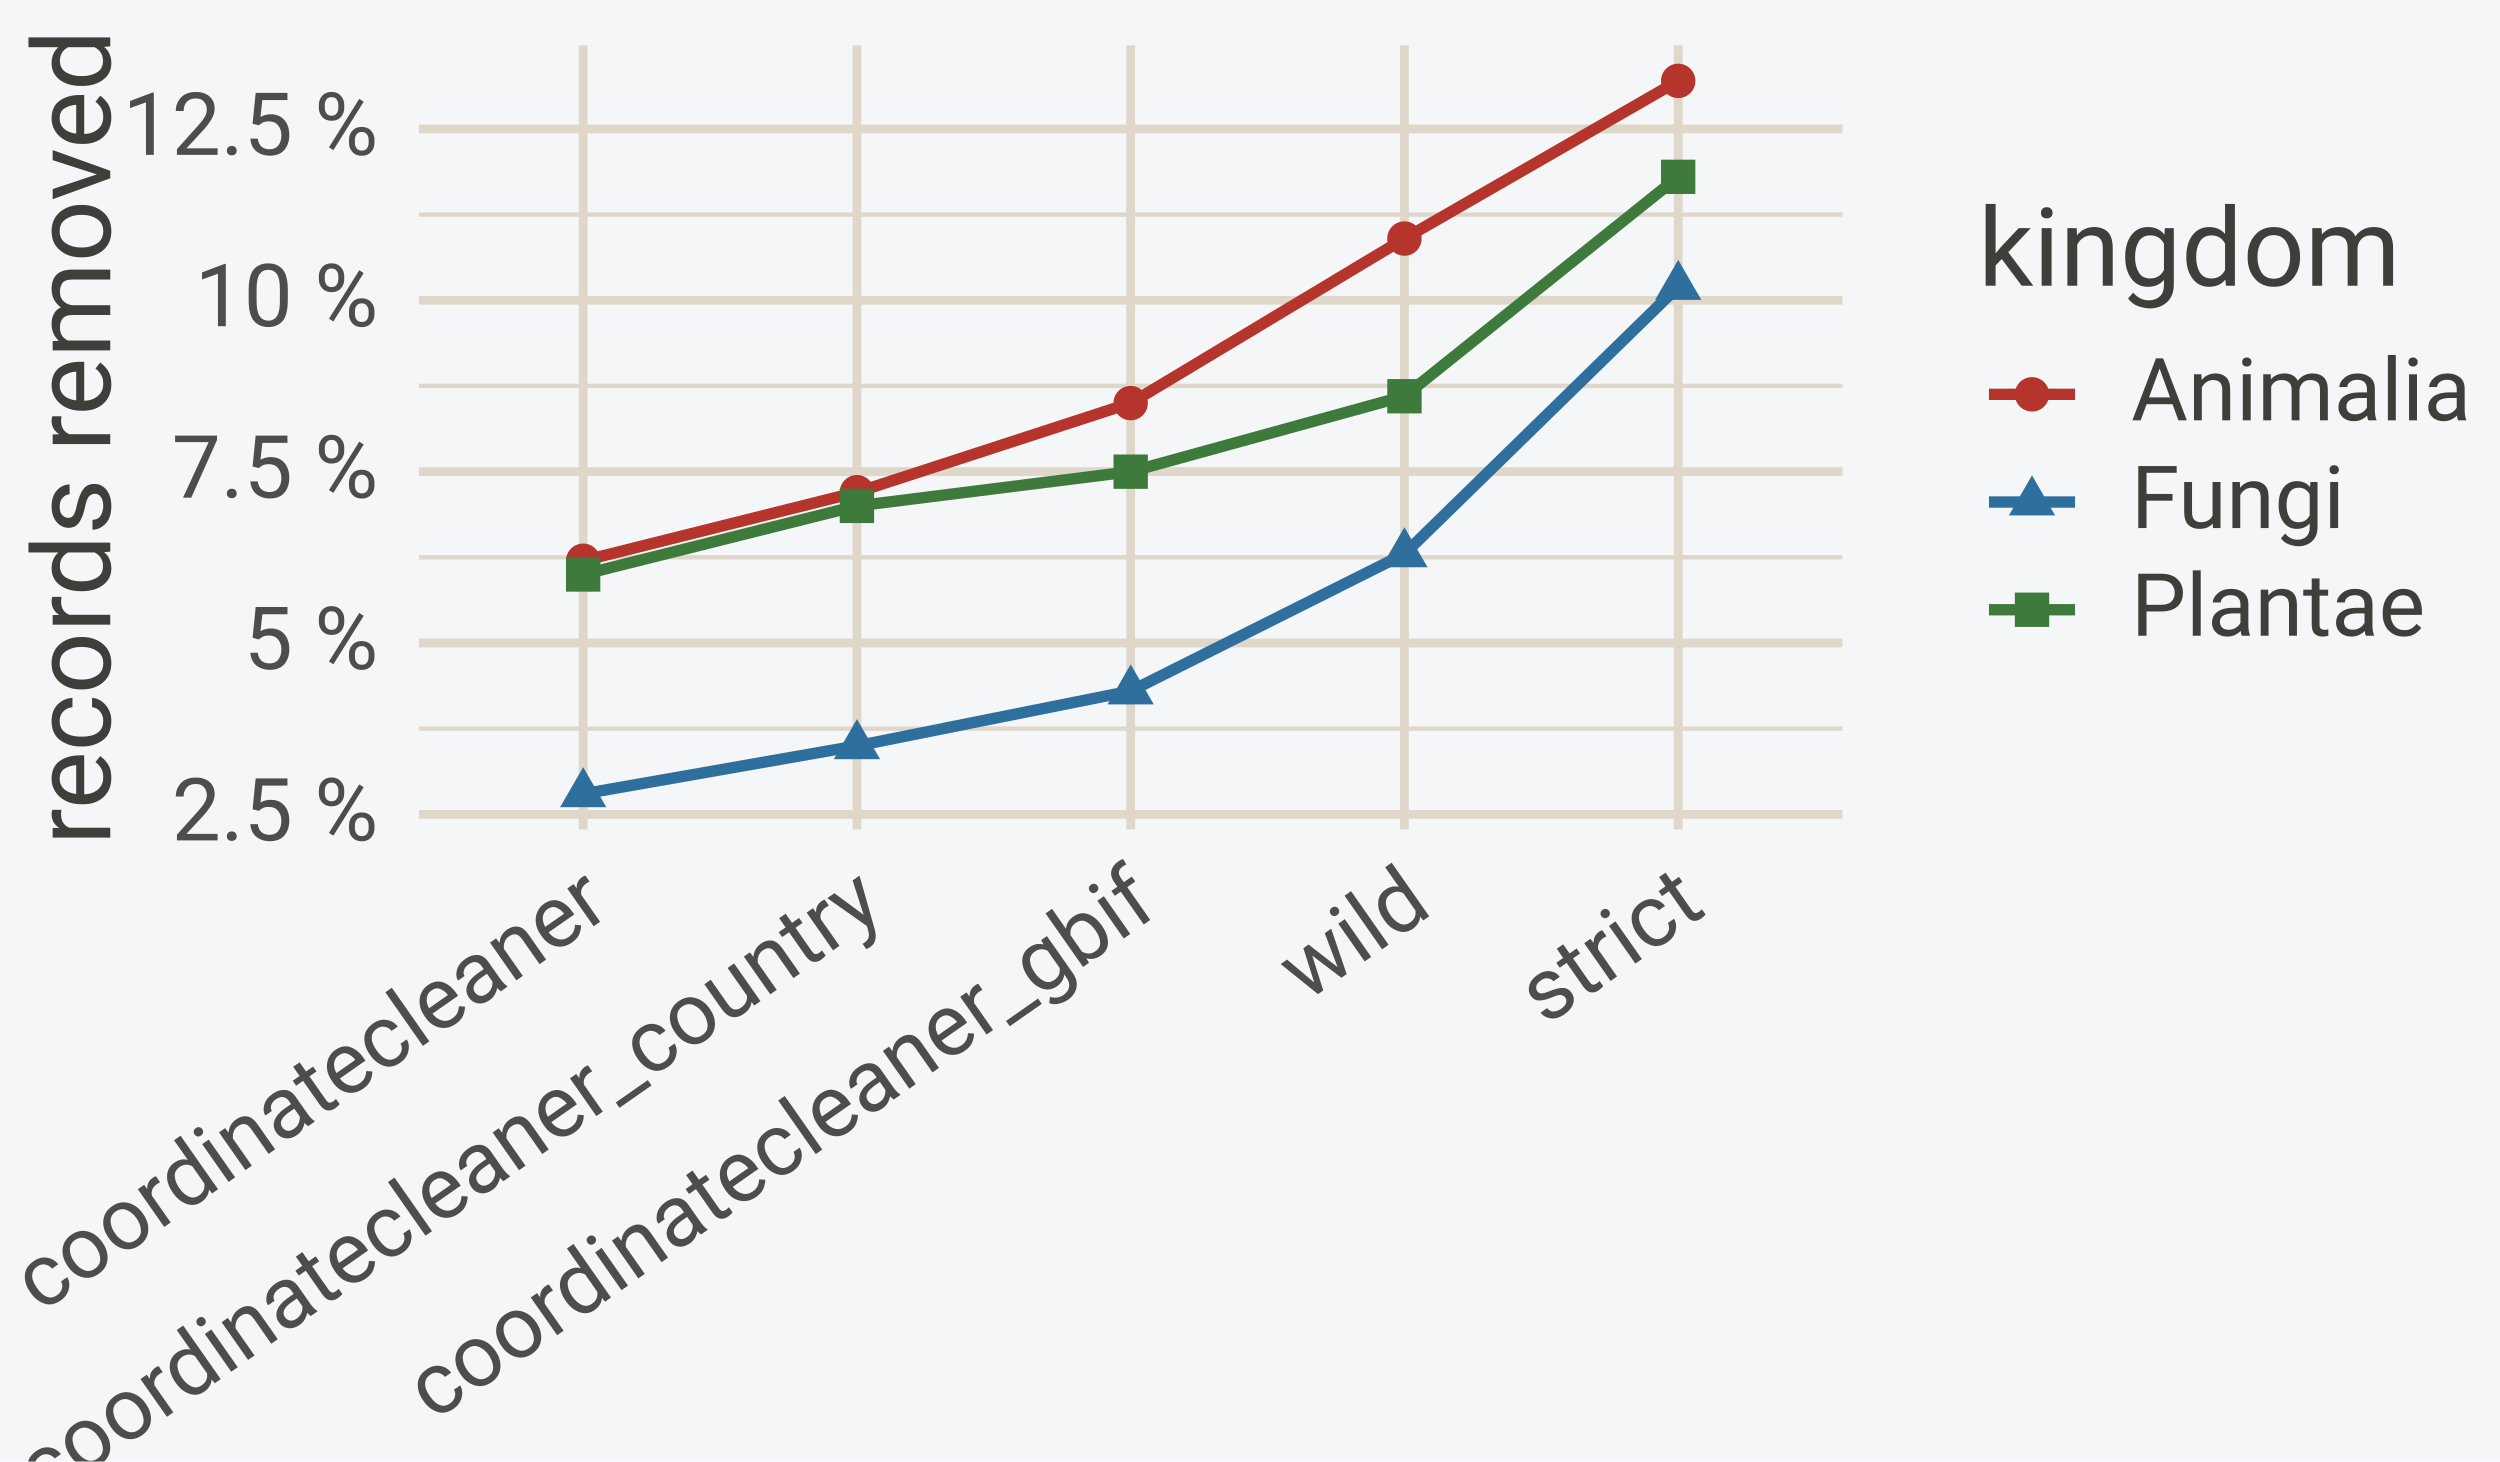
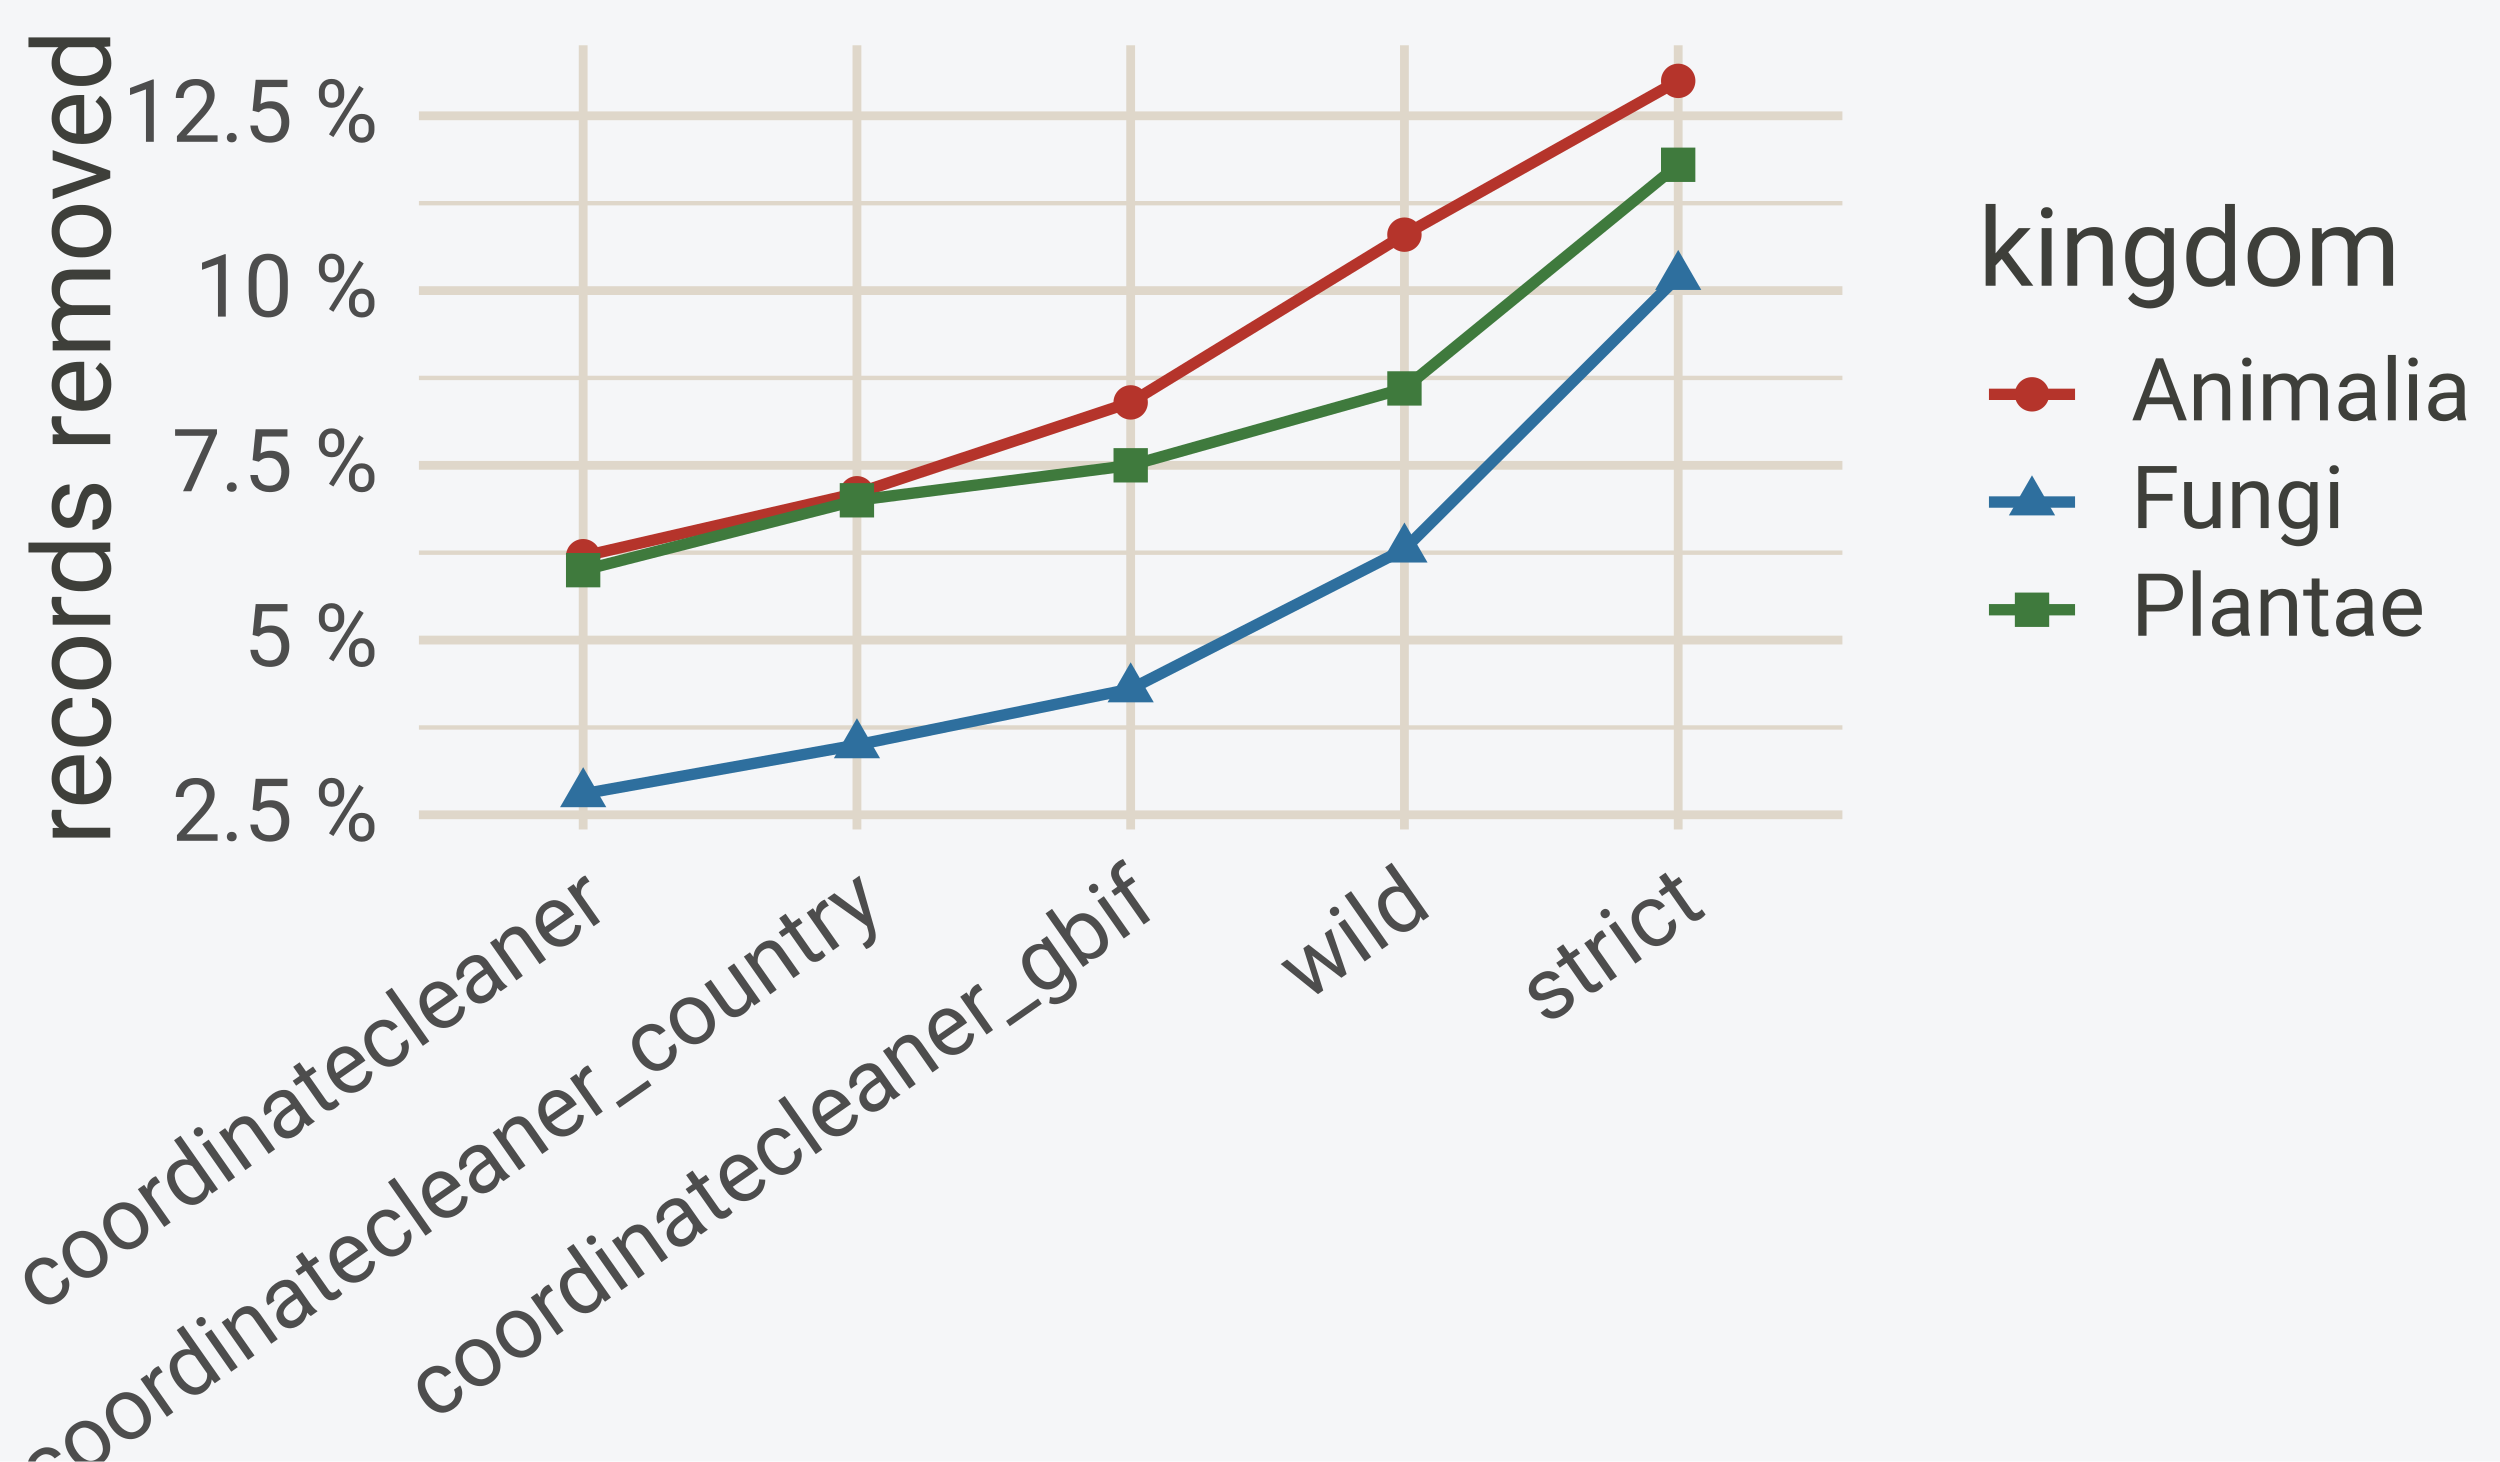
<svg xmlns="http://www.w3.org/2000/svg" width="468.00pt" height="273.60pt" viewBox="0 0 468.00 273.60">
  <g class="svglite">
    <defs>
      <style type="text/css">
    /* theme-aware-processed */
    .svglite line, .svglite polyline, .svglite polygon, .svglite path, .svglite circle {
      fill: none;
      stroke: #3E3F3A;
      stroke-linecap: round;
      stroke-linejoin: round;
      stroke-miterlimit: 10.00;
    }
    .svglite &gt; g &gt; rect {
      fill: none;
      stroke: #3E3F3A;
      stroke-linecap: round;
      stroke-linejoin: round;
      stroke-miterlimit: 10.00;
    }
    .svglite text {
      white-space: pre;
      fill: #3E3F3A;
    }
    .svglite g.glyphgroup path {
      fill: inherit;
      stroke: none;
    }
  </style>
    </defs>
    <rect class="svg-bg" width="100%" height="100%" style="stroke: none; fill: #F5F6F8;" />
    <defs>
      <clipPath id="cpMC4wMHw0NjguMDB8MC4wMHwyNzMuNjA=">
        <rect x="0.00" y="0.00" width="468.00" height="273.60" />
      </clipPath>
    </defs>
    <g clip-path="url(#cpMC4wMHw0NjguMDB8MC4wMHwyNzMuNjA=)">
      <rect x="0.00" y="-0" width="468.00" height="273.60" style="stroke-width: 1.65; stroke: none;" />
    </g>
    <defs>
      <clipPath id="cpNzguNDJ8MzQ0LjkxfDguNDd8MTU1LjI4">
        <rect x="78.42" y="8.47" width="266.48" height="146.81" />
      </clipPath>
    </defs>
    <g clip-path="url(#cpNzguNDJ8MzQ0LjkxfDguNDd8MTU1LjI4)">
      <rect x="78.42" y="8.47" width="266.48" height="146.81" style="stroke-width: 1.65; stroke: none;" />
-       <polyline points="78.42,136.41 344.91,136.41 " style="stroke-width: 0.82; stroke: #DFD7CA; stroke-linecap: butt;" />
-       <polyline points="78.42,104.33 344.91,104.33 " style="stroke-width: 0.82; stroke: #DFD7CA; stroke-linecap: butt;" />
-       <polyline points="78.42,72.25 344.91,72.25 " style="stroke-width: 0.82; stroke: #DFD7CA; stroke-linecap: butt;" />
-       <polyline points="78.42,40.17 344.91,40.17 " style="stroke-width: 0.82; stroke: #DFD7CA; stroke-linecap: butt;" />
-       <polyline points="78.42,152.46 344.91,152.46 " style="stroke-width: 1.65; stroke: #DFD7CA; stroke-linecap: butt;" />
-       <polyline points="78.42,120.37 344.91,120.37 " style="stroke-width: 1.65; stroke: #DFD7CA; stroke-linecap: butt;" />
-       <polyline points="78.42,88.29 344.91,88.29 " style="stroke-width: 1.65; stroke: #DFD7CA; stroke-linecap: butt;" />
-       <polyline points="78.42,56.21 344.91,56.21 " style="stroke-width: 1.65; stroke: #DFD7CA; stroke-linecap: butt;" />
-       <polyline points="78.42,24.12 344.91,24.12 " style="stroke-width: 1.65; stroke: #DFD7CA; stroke-linecap: butt;" />
+       <polyline points="78.42,136.18 344.91,136.18 " style="stroke-width: 0.82; stroke: #DFD7CA; stroke-linecap: butt;" />
+       <polyline points="78.42,103.46 344.91,103.46 " style="stroke-width: 0.82; stroke: #DFD7CA; stroke-linecap: butt;" />
+       <polyline points="78.42,70.75 344.91,70.75 " style="stroke-width: 0.82; stroke: #DFD7CA; stroke-linecap: butt;" />
+       <polyline points="78.42,38.04 344.91,38.04 " style="stroke-width: 0.82; stroke: #DFD7CA; stroke-linecap: butt;" />
+       <polyline points="78.42,152.53 344.91,152.53 " style="stroke-width: 1.65; stroke: #DFD7CA; stroke-linecap: butt;" />
+       <polyline points="78.42,119.82 344.91,119.82 " style="stroke-width: 1.65; stroke: #DFD7CA; stroke-linecap: butt;" />
+       <polyline points="78.42,87.11 344.91,87.11 " style="stroke-width: 1.65; stroke: #DFD7CA; stroke-linecap: butt;" />
+       <polyline points="78.42,54.40 344.91,54.40 " style="stroke-width: 1.65; stroke: #DFD7CA; stroke-linecap: butt;" />
+       <polyline points="78.42,21.68 344.91,21.68 " style="stroke-width: 1.65; stroke: #DFD7CA; stroke-linecap: butt;" />
      <polyline points="109.17,155.28 109.17,8.47 " style="stroke-width: 1.65; stroke: #DFD7CA; stroke-linecap: butt;" />
      <polyline points="160.42,155.28 160.42,8.47 " style="stroke-width: 1.65; stroke: #DFD7CA; stroke-linecap: butt;" />
      <polyline points="211.66,155.28 211.66,8.47 " style="stroke-width: 1.65; stroke: #DFD7CA; stroke-linecap: butt;" />
      <polyline points="262.91,155.28 262.91,8.47 " style="stroke-width: 1.65; stroke: #DFD7CA; stroke-linecap: butt;" />
      <polyline points="314.16,155.28 314.16,8.47 " style="stroke-width: 1.65; stroke: #DFD7CA; stroke-linecap: butt;" />
-       <polyline points="109.17,104.97 160.42,92.14 211.66,75.46 262.91,44.66 314.16,15.14 " style="stroke-width: 2.13; stroke: #B5342B; stroke-linecap: butt;" />
-       <polyline points="109.17,148.61 160.42,139.62 211.66,129.36 262.91,103.69 314.16,53.64 " style="stroke-width: 2.13; stroke: #2E6F9E; stroke-linecap: butt;" />
-       <polyline points="109.17,107.54 160.42,94.71 211.66,88.29 262.91,74.17 314.16,33.11 " style="stroke-width: 2.13; stroke: #3F7A3D; stroke-linecap: butt;" />
-       <circle cx="109.17" cy="104.97" r="3.22" style="stroke-width: 1.10; stroke: none; fill: #B5342B;" />
+       <polyline points="109.17,104.12 160.42,92.34 211.66,75.33 262.91,43.93 314.16,15.14 " style="stroke-width: 2.13; stroke: #B5342B; stroke-linecap: butt;" />
+       <polyline points="109.17,148.61 160.42,139.45 211.66,128.98 262.91,102.81 314.16,51.78 " style="stroke-width: 2.13; stroke: #2E6F9E; stroke-linecap: butt;" />
+       <polyline points="109.17,106.73 160.42,93.65 211.66,87.11 262.91,72.71 314.16,30.84 " style="stroke-width: 2.13; stroke: #3F7A3D; stroke-linecap: butt;" />
+       <circle cx="109.17" cy="104.12" r="3.22" style="stroke-width: 1.10; stroke: none; fill: #B5342B;" />
      <polygon points="109.17,143.61 113.50,151.11 104.84,151.11 " style="stroke-width: 1.10; stroke: none; fill: #2E6F9E;" />
-       <polygon points="105.95,110.76 112.38,110.76 112.38,104.32 105.95,104.32 " style="stroke-width: 1.10; stroke: none; fill: #3F7A3D;" />
-       <circle cx="160.42" cy="92.14" r="3.22" style="stroke-width: 1.10; stroke: none; fill: #B5342B;" />
-       <polygon points="160.42,134.62 164.75,142.12 156.09,142.12 " style="stroke-width: 1.10; stroke: none; fill: #2E6F9E;" />
-       <polygon points="157.20,97.92 163.63,97.92 163.63,91.49 157.20,91.49 " style="stroke-width: 1.10; stroke: none; fill: #3F7A3D;" />
-       <circle cx="211.66" cy="75.46" r="3.22" style="stroke-width: 1.10; stroke: none; fill: #B5342B;" />
-       <polygon points="211.66,124.36 215.99,131.86 207.33,131.86 " style="stroke-width: 1.10; stroke: none; fill: #2E6F9E;" />
-       <polygon points="208.45,91.51 214.88,91.51 214.88,85.08 208.45,85.08 " style="stroke-width: 1.10; stroke: none; fill: #3F7A3D;" />
-       <circle cx="262.91" cy="44.66" r="3.22" style="stroke-width: 1.10; stroke: none; fill: #B5342B;" />
-       <polygon points="262.91,98.69 267.24,106.19 258.58,106.19 " style="stroke-width: 1.10; stroke: none; fill: #2E6F9E;" />
-       <polygon points="259.70,77.39 266.13,77.39 266.13,70.96 259.70,70.96 " style="stroke-width: 1.10; stroke: none; fill: #3F7A3D;" />
+       <polygon points="105.95,109.95 112.38,109.95 112.38,103.52 105.95,103.52 " style="stroke-width: 1.10; stroke: none; fill: #3F7A3D;" />
+       <circle cx="160.42" cy="92.34" r="3.22" style="stroke-width: 1.10; stroke: none; fill: #B5342B;" />
+       <polygon points="160.42,134.45 164.75,141.95 156.09,141.95 " style="stroke-width: 1.10; stroke: none; fill: #2E6F9E;" />
+       <polygon points="157.20,96.87 163.63,96.87 163.63,90.44 157.20,90.44 " style="stroke-width: 1.10; stroke: none; fill: #3F7A3D;" />
+       <circle cx="211.66" cy="75.33" r="3.22" style="stroke-width: 1.10; stroke: none; fill: #B5342B;" />
+       <polygon points="211.66,123.98 215.99,131.48 207.33,131.48 " style="stroke-width: 1.10; stroke: none; fill: #2E6F9E;" />
+       <polygon points="208.45,90.32 214.88,90.32 214.88,83.89 208.45,83.89 " style="stroke-width: 1.10; stroke: none; fill: #3F7A3D;" />
+       <circle cx="262.91" cy="43.93" r="3.22" style="stroke-width: 1.10; stroke: none; fill: #B5342B;" />
+       <polygon points="262.91,97.81 267.24,105.31 258.58,105.31 " style="stroke-width: 1.10; stroke: none; fill: #2E6F9E;" />
+       <polygon points="259.70,75.93 266.13,75.93 266.13,69.50 259.70,69.50 " style="stroke-width: 1.10; stroke: none; fill: #3F7A3D;" />
      <circle cx="314.16" cy="15.14" r="3.22" style="stroke-width: 1.10; stroke: none; fill: #B5342B;" />
-       <polygon points="314.16,48.64 318.49,56.14 309.83,56.14 " style="stroke-width: 1.10; stroke: none; fill: #2E6F9E;" />
-       <polygon points="310.94,36.32 317.37,36.32 317.37,29.89 310.94,29.89 " style="stroke-width: 1.10; stroke: none; fill: #3F7A3D;" />
+       <polygon points="314.16,46.78 318.49,54.28 309.83,54.28 " style="stroke-width: 1.10; stroke: none; fill: #2E6F9E;" />
+       <polygon points="310.94,34.06 317.37,34.06 317.37,27.63 310.94,27.63 " style="stroke-width: 1.10; stroke: none; fill: #3F7A3D;" />
    </g>
    <g clip-path="url(#cpMC4wMHw0NjguMDB8MC4wMHwyNzMuNjA=)">
-       <text x="70.80" y="157.32" text-anchor="end" style="font-size: 1.36em;fill: #4D4D4D; font-family: &quot;Roboto&quot;, -apple-system, BlinkMacSystemFont, &quot;Segoe UI&quot;, system-ui, sans-serif;">2.5 %</text>
-       <text x="70.80" y="125.24" text-anchor="end" style="font-size: 1.36em;fill: #4D4D4D; font-family: &quot;Roboto&quot;, -apple-system, BlinkMacSystemFont, &quot;Segoe UI&quot;, system-ui, sans-serif;">5 %</text>
-       <text x="70.80" y="93.16" text-anchor="end" style="font-size: 1.36em;fill: #4D4D4D; font-family: &quot;Roboto&quot;, -apple-system, BlinkMacSystemFont, &quot;Segoe UI&quot;, system-ui, sans-serif;">7.5 %</text>
-       <text x="70.80" y="61.07" text-anchor="end" style="font-size: 1.36em;fill: #4D4D4D; font-family: &quot;Roboto&quot;, -apple-system, BlinkMacSystemFont, &quot;Segoe UI&quot;, system-ui, sans-serif;">10 %</text>
-       <text x="70.80" y="28.99" text-anchor="end" style="font-size: 1.36em;fill: #4D4D4D; font-family: &quot;Roboto&quot;, -apple-system, BlinkMacSystemFont, &quot;Segoe UI&quot;, system-ui, sans-serif;">12.5 %</text>
+       <text x="70.80" y="157.40" text-anchor="end" style="font-size: 1.36em;fill: #4D4D4D; font-family: &quot;Roboto&quot;, -apple-system, BlinkMacSystemFont, &quot;Segoe UI&quot;, system-ui, sans-serif;">2.5 %</text>
+       <text x="70.80" y="124.69" text-anchor="end" style="font-size: 1.36em;fill: #4D4D4D; font-family: &quot;Roboto&quot;, -apple-system, BlinkMacSystemFont, &quot;Segoe UI&quot;, system-ui, sans-serif;">5 %</text>
+       <text x="70.80" y="91.97" text-anchor="end" style="font-size: 1.36em;fill: #4D4D4D; font-family: &quot;Roboto&quot;, -apple-system, BlinkMacSystemFont, &quot;Segoe UI&quot;, system-ui, sans-serif;">7.5 %</text>
+       <text x="70.80" y="59.26" text-anchor="end" style="font-size: 1.36em;fill: #4D4D4D; font-family: &quot;Roboto&quot;, -apple-system, BlinkMacSystemFont, &quot;Segoe UI&quot;, system-ui, sans-serif;">10 %</text>
+       <text x="70.80" y="26.55" text-anchor="end" style="font-size: 1.36em;fill: #4D4D4D; font-family: &quot;Roboto&quot;, -apple-system, BlinkMacSystemFont, &quot;Segoe UI&quot;, system-ui, sans-serif;">12.5 %</text>
      <text transform="translate(114.75,170.87) rotate(-35)" text-anchor="end" style="font-size: 1.36em;fill: #4D4D4D; font-family: &quot;Roboto&quot;, -apple-system, BlinkMacSystemFont, &quot;Segoe UI&quot;, system-ui, sans-serif;">coordinatecleaner</text>
      <text transform="translate(166.00,170.87) rotate(-35)" text-anchor="end" style="font-size: 1.36em;fill: #4D4D4D; font-family: &quot;Roboto&quot;, -apple-system, BlinkMacSystemFont, &quot;Segoe UI&quot;, system-ui, sans-serif;">coordinatecleaner_country</text>
      <text transform="translate(217.25,170.87) rotate(-35)" text-anchor="end" style="font-size: 1.36em;fill: #4D4D4D; font-family: &quot;Roboto&quot;, -apple-system, BlinkMacSystemFont, &quot;Segoe UI&quot;, system-ui, sans-serif;">coordinatecleaner_gbif</text>
      <text transform="translate(268.49,170.87) rotate(-35)" text-anchor="end" style="font-size: 1.36em;fill: #4D4D4D; font-family: &quot;Roboto&quot;, -apple-system, BlinkMacSystemFont, &quot;Segoe UI&quot;, system-ui, sans-serif;">wild</text>
      <text transform="translate(319.74,170.87) rotate(-35)" text-anchor="end" style="font-size: 1.36em;fill: #4D4D4D; font-family: &quot;Roboto&quot;, -apple-system, BlinkMacSystemFont, &quot;Segoe UI&quot;, system-ui, sans-serif;">strict</text>
      <text transform="translate(20.64,81.87) rotate(-90)" text-anchor="middle" style="font-size: 1.7em; font-family: &quot;Roboto&quot;, -apple-system, BlinkMacSystemFont, &quot;Segoe UI&quot;, system-ui, sans-serif;">records removed</text>
      <rect x="361.84" y="31.05" width="97.69" height="101.64" style="stroke-width: 1.65; stroke: none;" />
      <text x="370.31" y="53.49" style="font-size: 1.7em; font-family: &quot;Roboto&quot;, -apple-system, BlinkMacSystemFont, &quot;Segoe UI&quot;, system-ui, sans-serif;">kingdom</text>
      <line x1="372.33" y1="73.82" x2="388.45" y2="73.82" style="stroke-width: 2.13; stroke: #B5342B; stroke-linecap: butt;" />
      <circle cx="380.39" cy="73.82" r="3.22" style="stroke-width: 1.10; stroke: none; fill: #B5342B;" />
      <line x1="372.33" y1="93.98" x2="388.45" y2="93.98" style="stroke-width: 2.13; stroke: #2E6F9E; stroke-linecap: butt;" />
      <polygon points="380.39,88.98 384.72,96.48 376.06,96.48 " style="stroke-width: 1.10; stroke: none; fill: #2E6F9E;" />
      <line x1="372.33" y1="114.14" x2="388.45" y2="114.14" style="stroke-width: 2.13; stroke: #3F7A3D; stroke-linecap: butt;" />
      <polygon points="377.18,117.36 383.61,117.36 383.61,110.93 377.18,110.93 " style="stroke-width: 1.10; stroke: none; fill: #3F7A3D;" />
      <text x="398.94" y="78.69" style="font-size: 1.36em; font-family: &quot;Roboto&quot;, -apple-system, BlinkMacSystemFont, &quot;Segoe UI&quot;, system-ui, sans-serif;">Animalia</text>
      <text x="398.94" y="98.85" style="font-size: 1.36em; font-family: &quot;Roboto&quot;, -apple-system, BlinkMacSystemFont, &quot;Segoe UI&quot;, system-ui, sans-serif;">Fungi</text>
      <text x="398.94" y="119.01" style="font-size: 1.36em; font-family: &quot;Roboto&quot;, -apple-system, BlinkMacSystemFont, &quot;Segoe UI&quot;, system-ui, sans-serif;">Plantae</text>
    </g>
  </g>
</svg>
